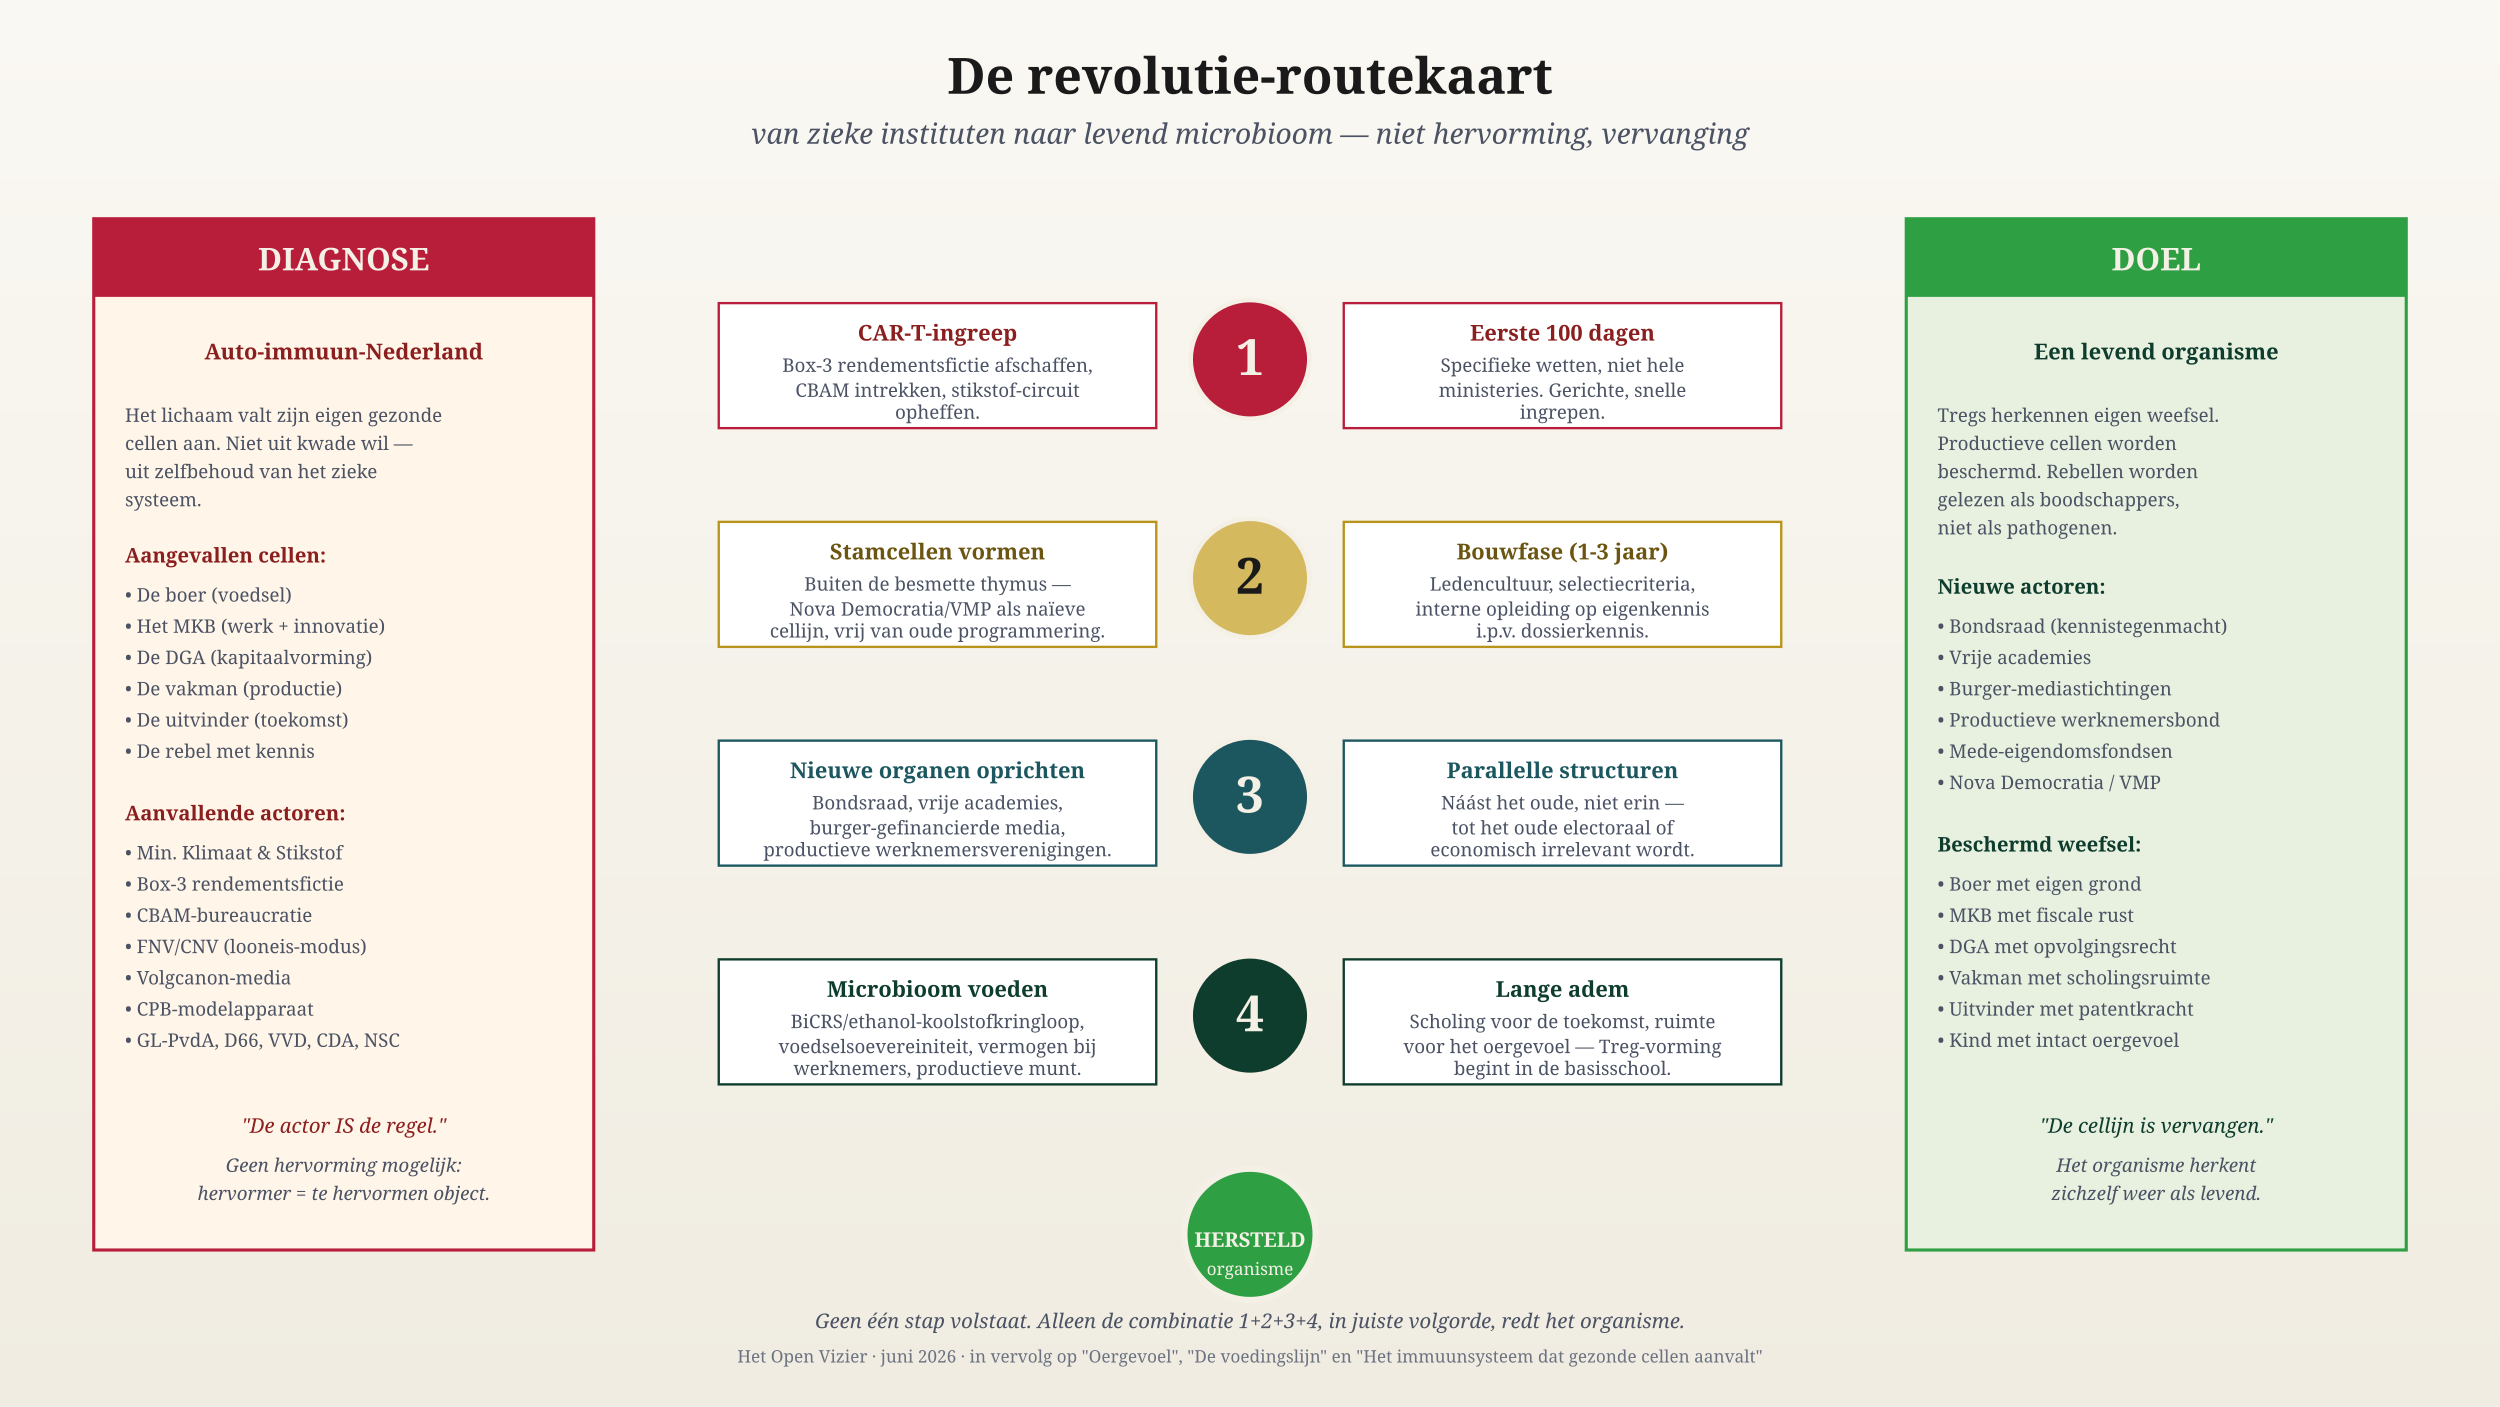
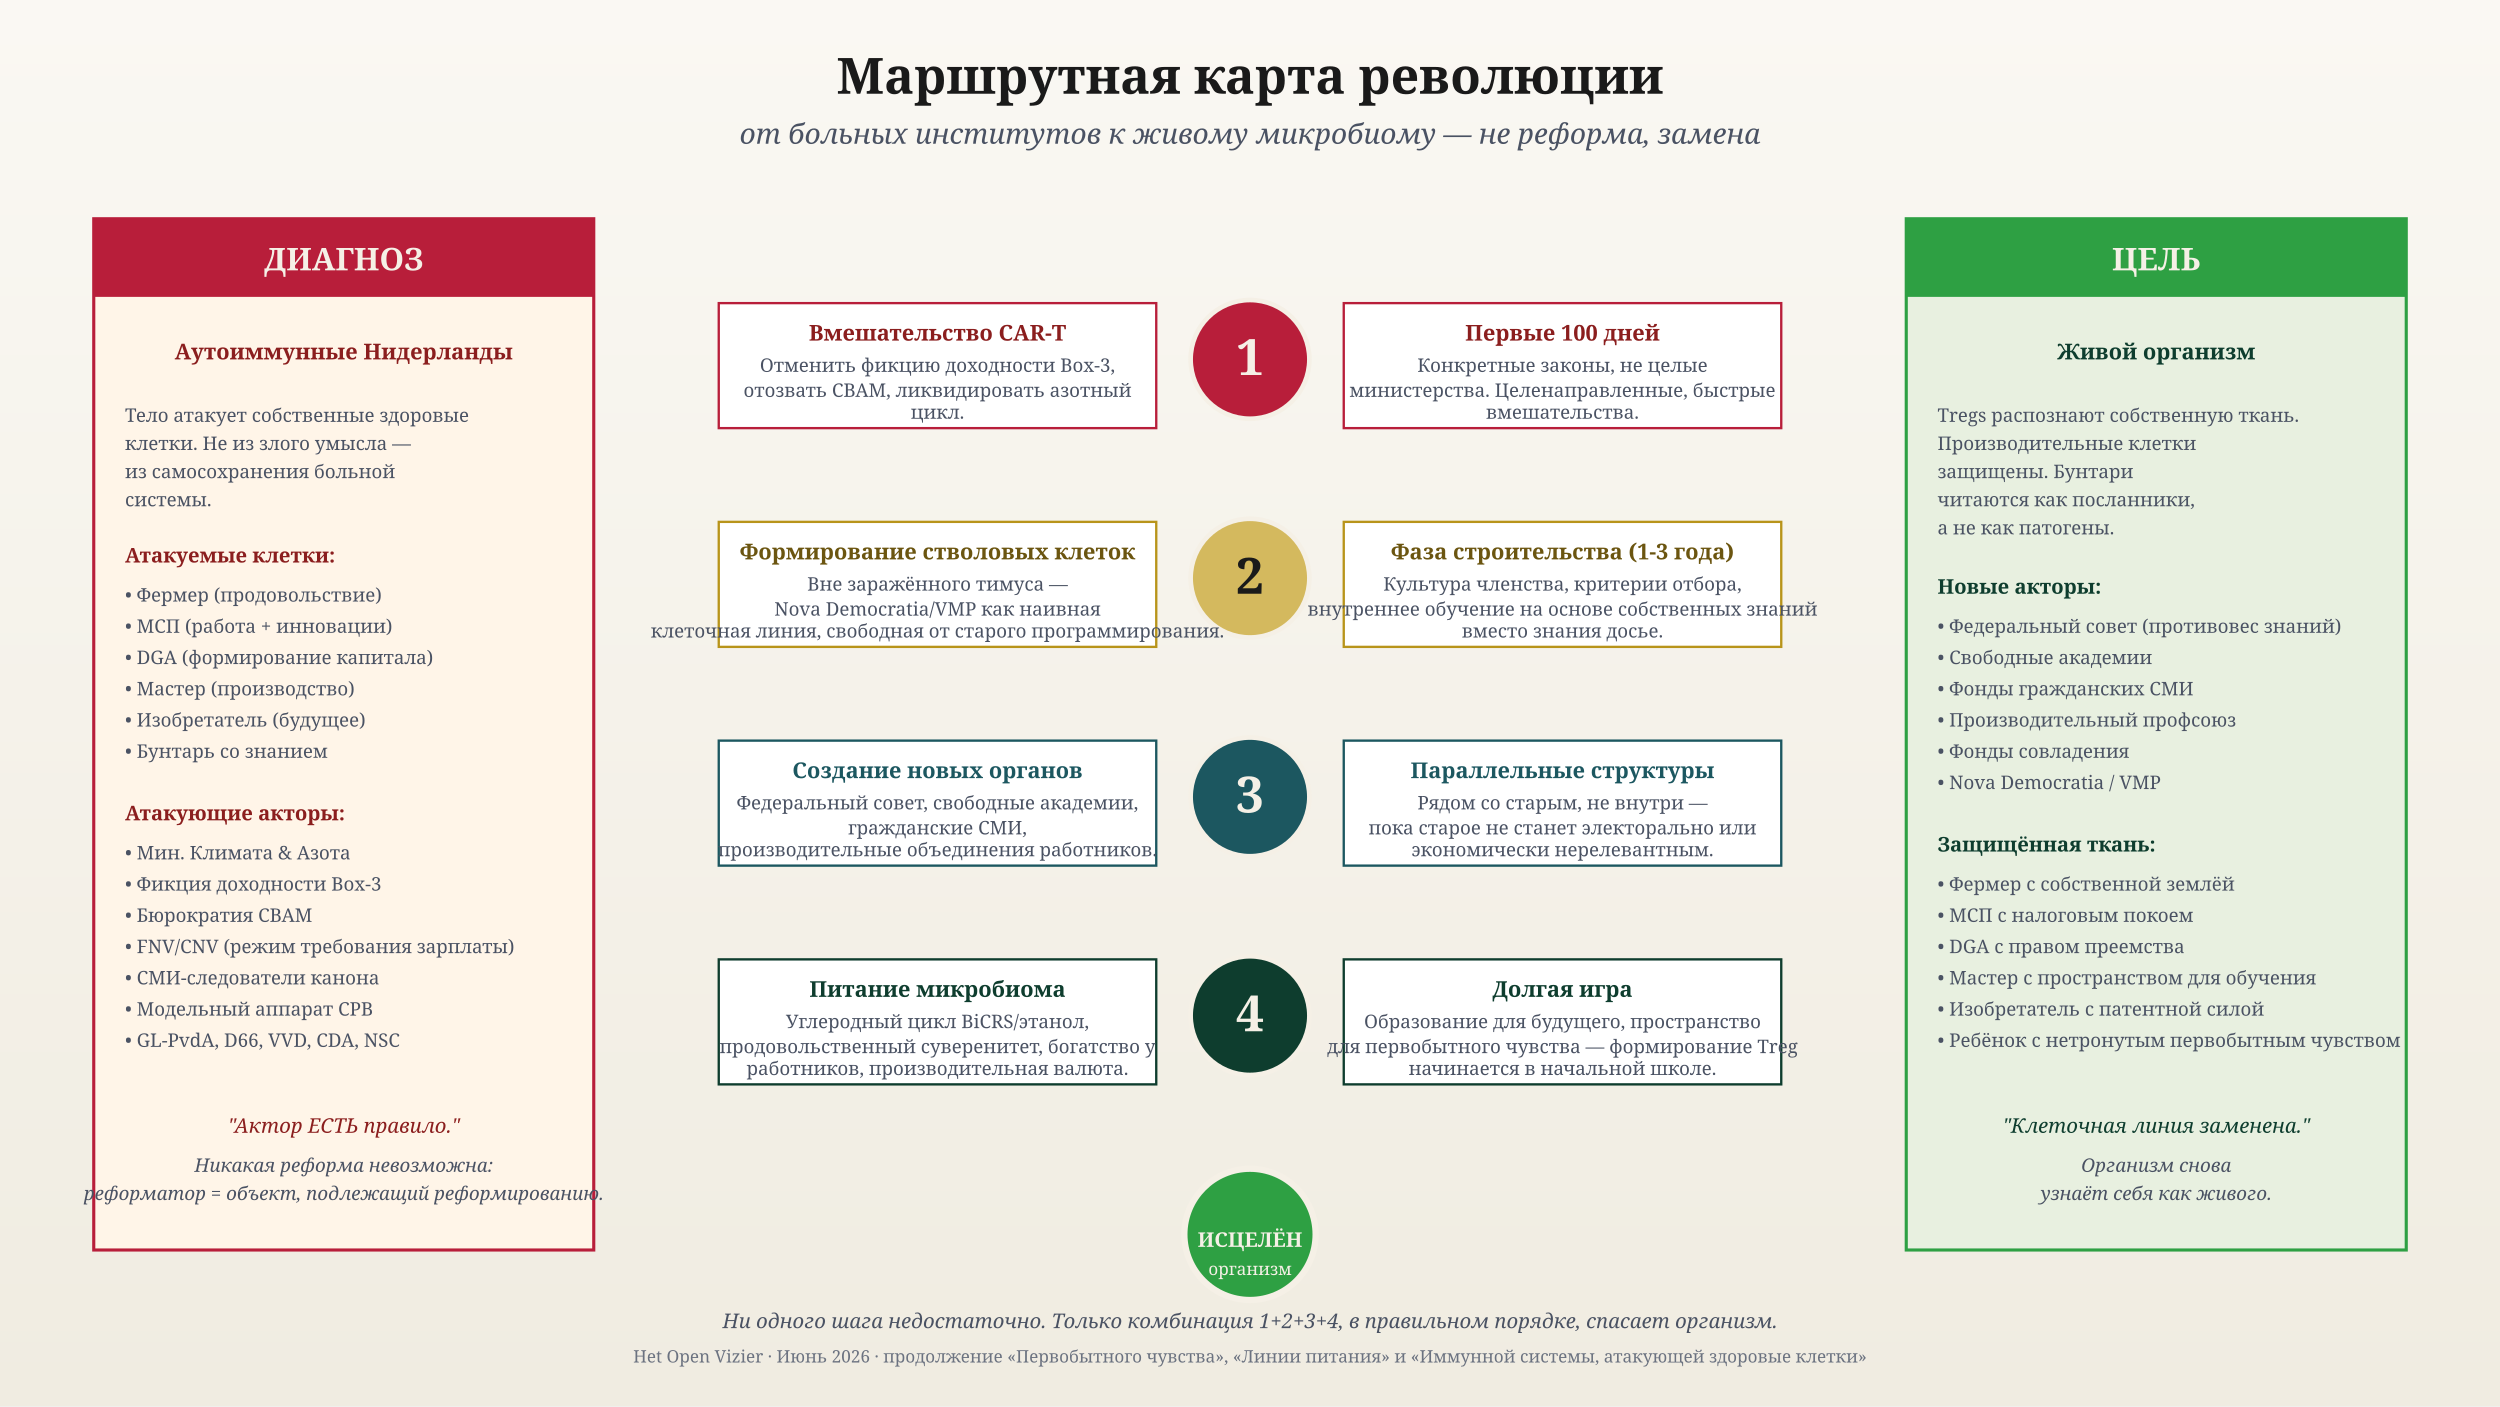
<svg xmlns="http://www.w3.org/2000/svg" viewBox="0 0 1600 900" preserveAspectRatio="xMidYMid meet">
  <defs>
    <linearGradient id="bgRev" x1="0" y1="0" x2="0" y2="1">
      <stop offset="0%" stop-color="#faf8f3" />
      <stop offset="100%" stop-color="#f0ece1" />
    </linearGradient>
    <linearGradient id="pathGrad" x1="0" y1="0" x2="1" y2="0">
      <stop offset="0%" stop-color="#b81e3a" />
      <stop offset="50%" stop-color="#d4b95e" />
      <stop offset="100%" stop-color="#2ea043" />
    </linearGradient>
  </defs>
  <rect width="1600" height="900" fill="url(#bgRev)" />
-   <text x="800" y="60" text-anchor="middle" font-family="Georgia, serif" font-size="32" font-weight="700" fill="#1a1a1a">De revolutie-routekaart</text>
-   <text x="800" y="92" text-anchor="middle" font-family="Georgia, serif" font-size="18" font-style="italic" fill="#4a5263">van zieke instituten naar levend microbioom — niet hervorming, vervanging</text>
+   <text x="800" y="60" text-anchor="middle" font-family="Georgia, serif" font-size="32" font-weight="700" fill="#1a1a1a">Маршрутная карта революции</text>
+   <text x="800" y="92" text-anchor="middle" font-family="Georgia, serif" font-size="18" font-style="italic" fill="#4a5263">от больных институтов к живому микробиому — не реформа, замена</text>
  <g transform="translate(60,140)">
    <rect width="320" height="660" fill="#fff5e8" stroke="#b81e3a" stroke-width="2" />
    <rect x="0" y="0" width="320" height="50" fill="#b81e3a" />
-     <text x="160" y="33" text-anchor="middle" font-family="Georgia, serif" font-size="20" font-weight="700" fill="#f5f0e6">DIAGNOSE</text>
-     <text x="160" y="90" text-anchor="middle" font-family="Georgia, serif" font-size="14" font-weight="700" fill="#8b1e1e">Auto-immuun-Nederland</text>
-     <text x="20" y="130" font-family="Georgia, serif" font-size="12" fill="#4a5263">Het lichaam valt zijn eigen gezonde</text>
-     <text x="20" y="148" font-family="Georgia, serif" font-size="12" fill="#4a5263">cellen aan. Niet uit kwade wil —</text>
-     <text x="20" y="166" font-family="Georgia, serif" font-size="12" fill="#4a5263">uit zelfbehoud van het zieke</text>
-     <text x="20" y="184" font-family="Georgia, serif" font-size="12" fill="#4a5263">systeem.</text>
-     <text x="20" y="220" font-family="Georgia, serif" font-size="13" font-weight="700" fill="#8b1e1e">Aangevallen cellen:</text>
-     <text x="20" y="245" font-family="Georgia, serif" font-size="12" fill="#4a5263">• De boer (voedsel)</text>
-     <text x="20" y="265" font-family="Georgia, serif" font-size="12" fill="#4a5263">• Het MKB (werk + innovatie)</text>
-     <text x="20" y="285" font-family="Georgia, serif" font-size="12" fill="#4a5263">• De DGA (kapitaalvorming)</text>
-     <text x="20" y="305" font-family="Georgia, serif" font-size="12" fill="#4a5263">• De vakman (productie)</text>
-     <text x="20" y="325" font-family="Georgia, serif" font-size="12" fill="#4a5263">• De uitvinder (toekomst)</text>
-     <text x="20" y="345" font-family="Georgia, serif" font-size="12" fill="#4a5263">• De rebel met kennis</text>
-     <text x="20" y="385" font-family="Georgia, serif" font-size="13" font-weight="700" fill="#8b1e1e">Aanvallende actoren:</text>
-     <text x="20" y="410" font-family="Georgia, serif" font-size="12" fill="#4a5263">• Min. Klimaat &amp; Stikstof</text>
-     <text x="20" y="430" font-family="Georgia, serif" font-size="12" fill="#4a5263">• Box-3 rendementsfictie</text>
-     <text x="20" y="450" font-family="Georgia, serif" font-size="12" fill="#4a5263">• CBAM-bureaucratie</text>
-     <text x="20" y="470" font-family="Georgia, serif" font-size="12" fill="#4a5263">• FNV/CNV (looneis-modus)</text>
-     <text x="20" y="490" font-family="Georgia, serif" font-size="12" fill="#4a5263">• Volgcanon-media</text>
-     <text x="20" y="510" font-family="Georgia, serif" font-size="12" fill="#4a5263">• CPB-modelapparaat</text>
+     <text x="160" y="33" text-anchor="middle" font-family="Georgia, serif" font-size="20" font-weight="700" fill="#f5f0e6">ДИАГНОЗ</text>
+     <text x="160" y="90" text-anchor="middle" font-family="Georgia, serif" font-size="14" font-weight="700" fill="#8b1e1e">Аутоиммунные Нидерланды</text>
+     <text x="20" y="130" font-family="Georgia, serif" font-size="12" fill="#4a5263">Тело атакует собственные здоровые</text>
+     <text x="20" y="148" font-family="Georgia, serif" font-size="12" fill="#4a5263">клетки. Не из злого умысла —</text>
+     <text x="20" y="166" font-family="Georgia, serif" font-size="12" fill="#4a5263">из самосохранения больной</text>
+     <text x="20" y="184" font-family="Georgia, serif" font-size="12" fill="#4a5263">системы.</text>
+     <text x="20" y="220" font-family="Georgia, serif" font-size="13" font-weight="700" fill="#8b1e1e">Атакуемые клетки:</text>
+     <text x="20" y="245" font-family="Georgia, serif" font-size="12" fill="#4a5263">• Фермер (продовольствие)</text>
+     <text x="20" y="265" font-family="Georgia, serif" font-size="12" fill="#4a5263">• МСП (работа + инновации)</text>
+     <text x="20" y="285" font-family="Georgia, serif" font-size="12" fill="#4a5263">• DGA (формирование капитала)</text>
+     <text x="20" y="305" font-family="Georgia, serif" font-size="12" fill="#4a5263">• Мастер (производство)</text>
+     <text x="20" y="325" font-family="Georgia, serif" font-size="12" fill="#4a5263">• Изобретатель (будущее)</text>
+     <text x="20" y="345" font-family="Georgia, serif" font-size="12" fill="#4a5263">• Бунтарь со знанием</text>
+     <text x="20" y="385" font-family="Georgia, serif" font-size="13" font-weight="700" fill="#8b1e1e">Атакующие акторы:</text>
+     <text x="20" y="410" font-family="Georgia, serif" font-size="12" fill="#4a5263">• Мин. Климата &amp; Азота</text>
+     <text x="20" y="430" font-family="Georgia, serif" font-size="12" fill="#4a5263">• Фикция доходности Box-3</text>
+     <text x="20" y="450" font-family="Georgia, serif" font-size="12" fill="#4a5263">• Бюрократия CBAM</text>
+     <text x="20" y="470" font-family="Georgia, serif" font-size="12" fill="#4a5263">• FNV/CNV (режим требования зарплаты)</text>
+     <text x="20" y="490" font-family="Georgia, serif" font-size="12" fill="#4a5263">• СМИ-следователи канона</text>
+     <text x="20" y="510" font-family="Georgia, serif" font-size="12" fill="#4a5263">• Модельный аппарат CPB</text>
    <text x="20" y="530" font-family="Georgia, serif" font-size="12" fill="#4a5263">• GL-PvdA, D66, VVD, CDA, NSC</text>
-     <text x="160" y="585" text-anchor="middle" font-family="Georgia, serif" font-size="13" font-style="italic" fill="#8b1e1e">"De actor IS de regel."</text>
-     <text x="160" y="610" text-anchor="middle" font-family="Georgia, serif" font-size="12" font-style="italic" fill="#4a5263">Geen hervorming mogelijk:</text>
-     <text x="160" y="628" text-anchor="middle" font-family="Georgia, serif" font-size="12" font-style="italic" fill="#4a5263">hervormer = te hervormen object.</text>
+     <text x="160" y="585" text-anchor="middle" font-family="Georgia, serif" font-size="13" font-style="italic" fill="#8b1e1e">"Актор ЕСТЬ правило."</text>
+     <text x="160" y="610" text-anchor="middle" font-family="Georgia, serif" font-size="12" font-style="italic" fill="#4a5263">Никакая реформа невозможна:</text>
+     <text x="160" y="628" text-anchor="middle" font-family="Georgia, serif" font-size="12" font-style="italic" fill="#4a5263">реформатор = объект, подлежащий реформированию.</text>
  </g>
  <g transform="translate(420,140)">
    <line x1="380" y1="50" x2="380" y2="660" stroke="url(#pathGrad)" stroke-width="6" />
    <g transform="translate(0,40)">
      <circle cx="380" cy="50" r="38" fill="#b81e3a" stroke="#f5f0e6" stroke-width="3" />
      <text x="380" y="60" text-anchor="middle" font-family="Georgia, serif" font-size="32" font-weight="700" fill="#f5f0e6">1</text>
      <rect x="40" y="14" width="280" height="80" fill="#fff" stroke="#b81e3a" stroke-width="1.5" />
-       <text x="180" y="38" text-anchor="middle" font-family="Georgia, serif" font-size="14" font-weight="700" fill="#8b1e1e">CAR-T-ingreep</text>
-       <text x="180" y="58" text-anchor="middle" font-family="Georgia, serif" font-size="12" fill="#4a5263">Box-3 rendementsfictie afschaffen,</text>
-       <text x="180" y="74" text-anchor="middle" font-family="Georgia, serif" font-size="12" fill="#4a5263">CBAM intrekken, stikstof-circuit</text>
-       <text x="180" y="88" text-anchor="middle" font-family="Georgia, serif" font-size="12" fill="#4a5263">opheffen.</text>
+       <text x="180" y="38" text-anchor="middle" font-family="Georgia, serif" font-size="14" font-weight="700" fill="#8b1e1e">Вмешательство CAR-T</text>
+       <text x="180" y="58" text-anchor="middle" font-family="Georgia, serif" font-size="12" fill="#4a5263">Отменить фикцию доходности Box-3,</text>
+       <text x="180" y="74" text-anchor="middle" font-family="Georgia, serif" font-size="12" fill="#4a5263">отозвать CBAM, ликвидировать азотный</text>
+       <text x="180" y="88" text-anchor="middle" font-family="Georgia, serif" font-size="12" fill="#4a5263">цикл.</text>
      <rect x="440" y="14" width="280" height="80" fill="#fff" stroke="#b81e3a" stroke-width="1.5" />
-       <text x="580" y="38" text-anchor="middle" font-family="Georgia, serif" font-size="14" font-weight="700" fill="#8b1e1e">Eerste 100 dagen</text>
-       <text x="580" y="58" text-anchor="middle" font-family="Georgia, serif" font-size="12" fill="#4a5263">Specifieke wetten, niet hele</text>
-       <text x="580" y="74" text-anchor="middle" font-family="Georgia, serif" font-size="12" fill="#4a5263">ministeries. Gerichte, snelle</text>
-       <text x="580" y="88" text-anchor="middle" font-family="Georgia, serif" font-size="12" fill="#4a5263">ingrepen.</text>
+       <text x="580" y="38" text-anchor="middle" font-family="Georgia, serif" font-size="14" font-weight="700" fill="#8b1e1e">Первые 100 дней</text>
+       <text x="580" y="58" text-anchor="middle" font-family="Georgia, serif" font-size="12" fill="#4a5263">Конкретные законы, не целые</text>
+       <text x="580" y="74" text-anchor="middle" font-family="Georgia, serif" font-size="12" fill="#4a5263">министерства. Целенаправленные, быстрые</text>
+       <text x="580" y="88" text-anchor="middle" font-family="Georgia, serif" font-size="12" fill="#4a5263">вмешательства.</text>
    </g>
    <g transform="translate(0,180)">
      <circle cx="380" cy="50" r="38" fill="#d4b95e" stroke="#f5f0e6" stroke-width="3" />
      <text x="380" y="60" text-anchor="middle" font-family="Georgia, serif" font-size="32" font-weight="700" fill="#1a1a1a">2</text>
      <rect x="40" y="14" width="280" height="80" fill="#fff" stroke="#b8941a" stroke-width="1.5" />
-       <text x="180" y="38" text-anchor="middle" font-family="Georgia, serif" font-size="14" font-weight="700" fill="#6b5510">Stamcellen vormen</text>
-       <text x="180" y="58" text-anchor="middle" font-family="Georgia, serif" font-size="12" fill="#4a5263">Buiten de besmette thymus —</text>
-       <text x="180" y="74" text-anchor="middle" font-family="Georgia, serif" font-size="12" fill="#4a5263">Nova Democratia/VMP als naïeve</text>
-       <text x="180" y="88" text-anchor="middle" font-family="Georgia, serif" font-size="12" fill="#4a5263">cellijn, vrij van oude programmering.</text>
+       <text x="180" y="38" text-anchor="middle" font-family="Georgia, serif" font-size="14" font-weight="700" fill="#6b5510">Формирование стволовых клеток</text>
+       <text x="180" y="58" text-anchor="middle" font-family="Georgia, serif" font-size="12" fill="#4a5263">Вне заражённого тимуса —</text>
+       <text x="180" y="74" text-anchor="middle" font-family="Georgia, serif" font-size="12" fill="#4a5263">Nova Democratia/VMP как наивная</text>
+       <text x="180" y="88" text-anchor="middle" font-family="Georgia, serif" font-size="12" fill="#4a5263">клеточная линия, свободная от старого программирования.</text>
      <rect x="440" y="14" width="280" height="80" fill="#fff" stroke="#b8941a" stroke-width="1.5" />
-       <text x="580" y="38" text-anchor="middle" font-family="Georgia, serif" font-size="14" font-weight="700" fill="#6b5510">Bouwfase (1-3 jaar)</text>
-       <text x="580" y="58" text-anchor="middle" font-family="Georgia, serif" font-size="12" fill="#4a5263">Ledencultuur, selectiecriteria,</text>
-       <text x="580" y="74" text-anchor="middle" font-family="Georgia, serif" font-size="12" fill="#4a5263">interne opleiding op eigenkennis</text>
-       <text x="580" y="88" text-anchor="middle" font-family="Georgia, serif" font-size="12" fill="#4a5263">i.p.v. dossierkennis.</text>
+       <text x="580" y="38" text-anchor="middle" font-family="Georgia, serif" font-size="14" font-weight="700" fill="#6b5510">Фаза строительства (1-3 года)</text>
+       <text x="580" y="58" text-anchor="middle" font-family="Georgia, serif" font-size="12" fill="#4a5263">Культура членства, критерии отбора,</text>
+       <text x="580" y="74" text-anchor="middle" font-family="Georgia, serif" font-size="12" fill="#4a5263">внутреннее обучение на основе собственных знаний</text>
+       <text x="580" y="88" text-anchor="middle" font-family="Georgia, serif" font-size="12" fill="#4a5263">вместо знания досье.</text>
    </g>
    <g transform="translate(0,320)">
      <circle cx="380" cy="50" r="38" fill="#1c5760" stroke="#f5f0e6" stroke-width="3" />
      <text x="380" y="60" text-anchor="middle" font-family="Georgia, serif" font-size="32" font-weight="700" fill="#f5f0e6">3</text>
      <rect x="40" y="14" width="280" height="80" fill="#fff" stroke="#1c5760" stroke-width="1.5" />
-       <text x="180" y="38" text-anchor="middle" font-family="Georgia, serif" font-size="14" font-weight="700" fill="#1c5760">Nieuwe organen oprichten</text>
-       <text x="180" y="58" text-anchor="middle" font-family="Georgia, serif" font-size="12" fill="#4a5263">Bondsraad, vrije academies,</text>
-       <text x="180" y="74" text-anchor="middle" font-family="Georgia, serif" font-size="12" fill="#4a5263">burger-gefinancierde media,</text>
-       <text x="180" y="88" text-anchor="middle" font-family="Georgia, serif" font-size="12" fill="#4a5263">productieve werknemersverenigingen.</text>
+       <text x="180" y="38" text-anchor="middle" font-family="Georgia, serif" font-size="14" font-weight="700" fill="#1c5760">Создание новых органов</text>
+       <text x="180" y="58" text-anchor="middle" font-family="Georgia, serif" font-size="12" fill="#4a5263">Федеральный совет, свободные академии,</text>
+       <text x="180" y="74" text-anchor="middle" font-family="Georgia, serif" font-size="12" fill="#4a5263">гражданские СМИ,</text>
+       <text x="180" y="88" text-anchor="middle" font-family="Georgia, serif" font-size="12" fill="#4a5263">производительные объединения работников.</text>
      <rect x="440" y="14" width="280" height="80" fill="#fff" stroke="#1c5760" stroke-width="1.5" />
-       <text x="580" y="38" text-anchor="middle" font-family="Georgia, serif" font-size="14" font-weight="700" fill="#1c5760">Parallelle structuren</text>
-       <text x="580" y="58" text-anchor="middle" font-family="Georgia, serif" font-size="12" fill="#4a5263">Náást het oude, niet erin —</text>
-       <text x="580" y="74" text-anchor="middle" font-family="Georgia, serif" font-size="12" fill="#4a5263">tot het oude electoraal of</text>
-       <text x="580" y="88" text-anchor="middle" font-family="Georgia, serif" font-size="12" fill="#4a5263">economisch irrelevant wordt.</text>
+       <text x="580" y="38" text-anchor="middle" font-family="Georgia, serif" font-size="14" font-weight="700" fill="#1c5760">Параллельные структуры</text>
+       <text x="580" y="58" text-anchor="middle" font-family="Georgia, serif" font-size="12" fill="#4a5263">Рядом со старым, не внутри —</text>
+       <text x="580" y="74" text-anchor="middle" font-family="Georgia, serif" font-size="12" fill="#4a5263">пока старое не станет электорально или</text>
+       <text x="580" y="88" text-anchor="middle" font-family="Georgia, serif" font-size="12" fill="#4a5263">экономически нерелевантным.</text>
    </g>
    <g transform="translate(0,460)">
      <circle cx="380" cy="50" r="38" fill="#0e3d2e" stroke="#f5f0e6" stroke-width="3" />
      <text x="380" y="60" text-anchor="middle" font-family="Georgia, serif" font-size="32" font-weight="700" fill="#f5f0e6">4</text>
      <rect x="40" y="14" width="280" height="80" fill="#fff" stroke="#0e3d2e" stroke-width="1.5" />
-       <text x="180" y="38" text-anchor="middle" font-family="Georgia, serif" font-size="14" font-weight="700" fill="#0e3d2e">Microbioom voeden</text>
-       <text x="180" y="58" text-anchor="middle" font-family="Georgia, serif" font-size="12" fill="#4a5263">BiCRS/ethanol-koolstofkringloop,</text>
-       <text x="180" y="74" text-anchor="middle" font-family="Georgia, serif" font-size="12" fill="#4a5263">voedselsoevereiniteit, vermogen bij</text>
-       <text x="180" y="88" text-anchor="middle" font-family="Georgia, serif" font-size="12" fill="#4a5263">werknemers, productieve munt.</text>
+       <text x="180" y="38" text-anchor="middle" font-family="Georgia, serif" font-size="14" font-weight="700" fill="#0e3d2e">Питание микробиома</text>
+       <text x="180" y="58" text-anchor="middle" font-family="Georgia, serif" font-size="12" fill="#4a5263">Углеродный цикл BiCRS/этанол,</text>
+       <text x="180" y="74" text-anchor="middle" font-family="Georgia, serif" font-size="12" fill="#4a5263">продовольственный суверенитет, богатство у</text>
+       <text x="180" y="88" text-anchor="middle" font-family="Georgia, serif" font-size="12" fill="#4a5263">работников, производительная валюта.</text>
      <rect x="440" y="14" width="280" height="80" fill="#fff" stroke="#0e3d2e" stroke-width="1.5" />
-       <text x="580" y="38" text-anchor="middle" font-family="Georgia, serif" font-size="14" font-weight="700" fill="#0e3d2e">Lange adem</text>
-       <text x="580" y="58" text-anchor="middle" font-family="Georgia, serif" font-size="12" fill="#4a5263">Scholing voor de toekomst, ruimte</text>
-       <text x="580" y="74" text-anchor="middle" font-family="Georgia, serif" font-size="12" fill="#4a5263">voor het oergevoel — Treg-vorming</text>
-       <text x="580" y="88" text-anchor="middle" font-family="Georgia, serif" font-size="12" fill="#4a5263">begint in de basisschool.</text>
+       <text x="580" y="38" text-anchor="middle" font-family="Georgia, serif" font-size="14" font-weight="700" fill="#0e3d2e">Долгая игра</text>
+       <text x="580" y="58" text-anchor="middle" font-family="Georgia, serif" font-size="12" fill="#4a5263">Образование для будущего, пространство</text>
+       <text x="580" y="74" text-anchor="middle" font-family="Georgia, serif" font-size="12" fill="#4a5263">для первобытного чувства — формирование Treg</text>
+       <text x="580" y="88" text-anchor="middle" font-family="Georgia, serif" font-size="12" fill="#4a5263">начинается в начальной школе.</text>
    </g>
    <g transform="translate(0,600)">
      <circle cx="380" cy="50" r="42" fill="#2ea043" stroke="#f5f0e6" stroke-width="4" />
-       <text x="380" y="58" text-anchor="middle" font-family="Georgia, serif" font-size="13" font-weight="700" fill="#f5f0e6">HERSTELD</text>
-       <text x="380" y="76" text-anchor="middle" font-family="Georgia, serif" font-size="11" fill="#f5f0e6">organisme</text>
+       <text x="380" y="58" text-anchor="middle" font-family="Georgia, serif" font-size="13" font-weight="700" fill="#f5f0e6">ИСЦЕЛЁН</text>
+       <text x="380" y="76" text-anchor="middle" font-family="Georgia, serif" font-size="11" fill="#f5f0e6">организм</text>
    </g>
  </g>
  <g transform="translate(1220,140)">
    <rect width="320" height="660" fill="#e8f0e0" stroke="#2ea043" stroke-width="2" />
    <rect x="0" y="0" width="320" height="50" fill="#2ea043" />
-     <text x="160" y="33" text-anchor="middle" font-family="Georgia, serif" font-size="20" font-weight="700" fill="#f5f0e6">DOEL</text>
-     <text x="160" y="90" text-anchor="middle" font-family="Georgia, serif" font-size="14" font-weight="700" fill="#0e3d2e">Een levend organisme</text>
-     <text x="20" y="130" font-family="Georgia, serif" font-size="12" fill="#4a5263">Tregs herkennen eigen weefsel.</text>
-     <text x="20" y="148" font-family="Georgia, serif" font-size="12" fill="#4a5263">Productieve cellen worden</text>
-     <text x="20" y="166" font-family="Georgia, serif" font-size="12" fill="#4a5263">beschermd. Rebellen worden</text>
-     <text x="20" y="184" font-family="Georgia, serif" font-size="12" fill="#4a5263">gelezen als boodschappers,</text>
-     <text x="20" y="202" font-family="Georgia, serif" font-size="12" fill="#4a5263">niet als pathogenen.</text>
-     <text x="20" y="240" font-family="Georgia, serif" font-size="13" font-weight="700" fill="#0e3d2e">Nieuwe actoren:</text>
-     <text x="20" y="265" font-family="Georgia, serif" font-size="12" fill="#4a5263">• Bondsraad (kennistegenmacht)</text>
-     <text x="20" y="285" font-family="Georgia, serif" font-size="12" fill="#4a5263">• Vrije academies</text>
-     <text x="20" y="305" font-family="Georgia, serif" font-size="12" fill="#4a5263">• Burger-mediastichtingen</text>
-     <text x="20" y="325" font-family="Georgia, serif" font-size="12" fill="#4a5263">• Productieve werknemersbond</text>
-     <text x="20" y="345" font-family="Georgia, serif" font-size="12" fill="#4a5263">• Mede-eigendomsfondsen</text>
+     <text x="160" y="33" text-anchor="middle" font-family="Georgia, serif" font-size="20" font-weight="700" fill="#f5f0e6">ЦЕЛЬ</text>
+     <text x="160" y="90" text-anchor="middle" font-family="Georgia, serif" font-size="14" font-weight="700" fill="#0e3d2e">Живой организм</text>
+     <text x="20" y="130" font-family="Georgia, serif" font-size="12" fill="#4a5263">Tregs распознают собственную ткань.</text>
+     <text x="20" y="148" font-family="Georgia, serif" font-size="12" fill="#4a5263">Производительные клетки</text>
+     <text x="20" y="166" font-family="Georgia, serif" font-size="12" fill="#4a5263">защищены. Бунтари</text>
+     <text x="20" y="184" font-family="Georgia, serif" font-size="12" fill="#4a5263">читаются как посланники,</text>
+     <text x="20" y="202" font-family="Georgia, serif" font-size="12" fill="#4a5263">а не как патогены.</text>
+     <text x="20" y="240" font-family="Georgia, serif" font-size="13" font-weight="700" fill="#0e3d2e">Новые акторы:</text>
+     <text x="20" y="265" font-family="Georgia, serif" font-size="12" fill="#4a5263">• Федеральный совет (противовес знаний)</text>
+     <text x="20" y="285" font-family="Georgia, serif" font-size="12" fill="#4a5263">• Свободные академии</text>
+     <text x="20" y="305" font-family="Georgia, serif" font-size="12" fill="#4a5263">• Фонды гражданских СМИ</text>
+     <text x="20" y="325" font-family="Georgia, serif" font-size="12" fill="#4a5263">• Производительный профсоюз</text>
+     <text x="20" y="345" font-family="Georgia, serif" font-size="12" fill="#4a5263">• Фонды совладения</text>
    <text x="20" y="365" font-family="Georgia, serif" font-size="12" fill="#4a5263">• Nova Democratia / VMP</text>
-     <text x="20" y="405" font-family="Georgia, serif" font-size="13" font-weight="700" fill="#0e3d2e">Beschermd weefsel:</text>
-     <text x="20" y="430" font-family="Georgia, serif" font-size="12" fill="#4a5263">• Boer met eigen grond</text>
-     <text x="20" y="450" font-family="Georgia, serif" font-size="12" fill="#4a5263">• MKB met fiscale rust</text>
-     <text x="20" y="470" font-family="Georgia, serif" font-size="12" fill="#4a5263">• DGA met opvolgingsrecht</text>
-     <text x="20" y="490" font-family="Georgia, serif" font-size="12" fill="#4a5263">• Vakman met scholingsruimte</text>
-     <text x="20" y="510" font-family="Georgia, serif" font-size="12" fill="#4a5263">• Uitvinder met patentkracht</text>
-     <text x="20" y="530" font-family="Georgia, serif" font-size="12" fill="#4a5263">• Kind met intact oergevoel</text>
-     <text x="160" y="585" text-anchor="middle" font-family="Georgia, serif" font-size="13" font-style="italic" fill="#0e3d2e">"De cellijn is vervangen."</text>
-     <text x="160" y="610" text-anchor="middle" font-family="Georgia, serif" font-size="12" font-style="italic" fill="#4a5263">Het organisme herkent</text>
-     <text x="160" y="628" text-anchor="middle" font-family="Georgia, serif" font-size="12" font-style="italic" fill="#4a5263">zichzelf weer als levend.</text>
+     <text x="20" y="405" font-family="Georgia, serif" font-size="13" font-weight="700" fill="#0e3d2e">Защищённая ткань:</text>
+     <text x="20" y="430" font-family="Georgia, serif" font-size="12" fill="#4a5263">• Фермер с собственной землёй</text>
+     <text x="20" y="450" font-family="Georgia, serif" font-size="12" fill="#4a5263">• МСП с налоговым покоем</text>
+     <text x="20" y="470" font-family="Georgia, serif" font-size="12" fill="#4a5263">• DGA с правом преемства</text>
+     <text x="20" y="490" font-family="Georgia, serif" font-size="12" fill="#4a5263">• Мастер с пространством для обучения</text>
+     <text x="20" y="510" font-family="Georgia, serif" font-size="12" fill="#4a5263">• Изобретатель с патентной силой</text>
+     <text x="20" y="530" font-family="Georgia, serif" font-size="12" fill="#4a5263">• Ребёнок с нетронутым первобытным чувством</text>
+     <text x="160" y="585" text-anchor="middle" font-family="Georgia, serif" font-size="13" font-style="italic" fill="#0e3d2e">"Клеточная линия заменена."</text>
+     <text x="160" y="610" text-anchor="middle" font-family="Georgia, serif" font-size="12" font-style="italic" fill="#4a5263">Организм снова</text>
+     <text x="160" y="628" text-anchor="middle" font-family="Georgia, serif" font-size="12" font-style="italic" fill="#4a5263">узнаёт себя как живого.</text>
  </g>
-   <text x="800" y="850" text-anchor="middle" font-family="Georgia, serif" font-size="13" font-style="italic" fill="#4a5263">Geen één stap volstaat. Alleen de combinatie 1+2+3+4, in juiste volgorde, redt het organisme.</text>
-   <text x="800" y="872" text-anchor="middle" font-family="Georgia, serif" font-size="11" fill="#6b7280">Het Open Vizier · juni 2026 · in vervolg op "Oergevoel", "De voedingslijn" en "Het immuunsysteem dat gezonde cellen aanvalt"</text>
+   <text x="800" y="850" text-anchor="middle" font-family="Georgia, serif" font-size="13" font-style="italic" fill="#4a5263">Ни одного шага недостаточно. Только комбинация 1+2+3+4, в правильном порядке, спасает организм.</text>
+   <text x="800" y="872" text-anchor="middle" font-family="Georgia, serif" font-size="11" fill="#6b7280">Het Open Vizier · Июнь 2026 · продолжение «Первобытного чувства», «Линии питания» и «Иммунной системы, атакующей здоровые клетки»</text>
</svg>
